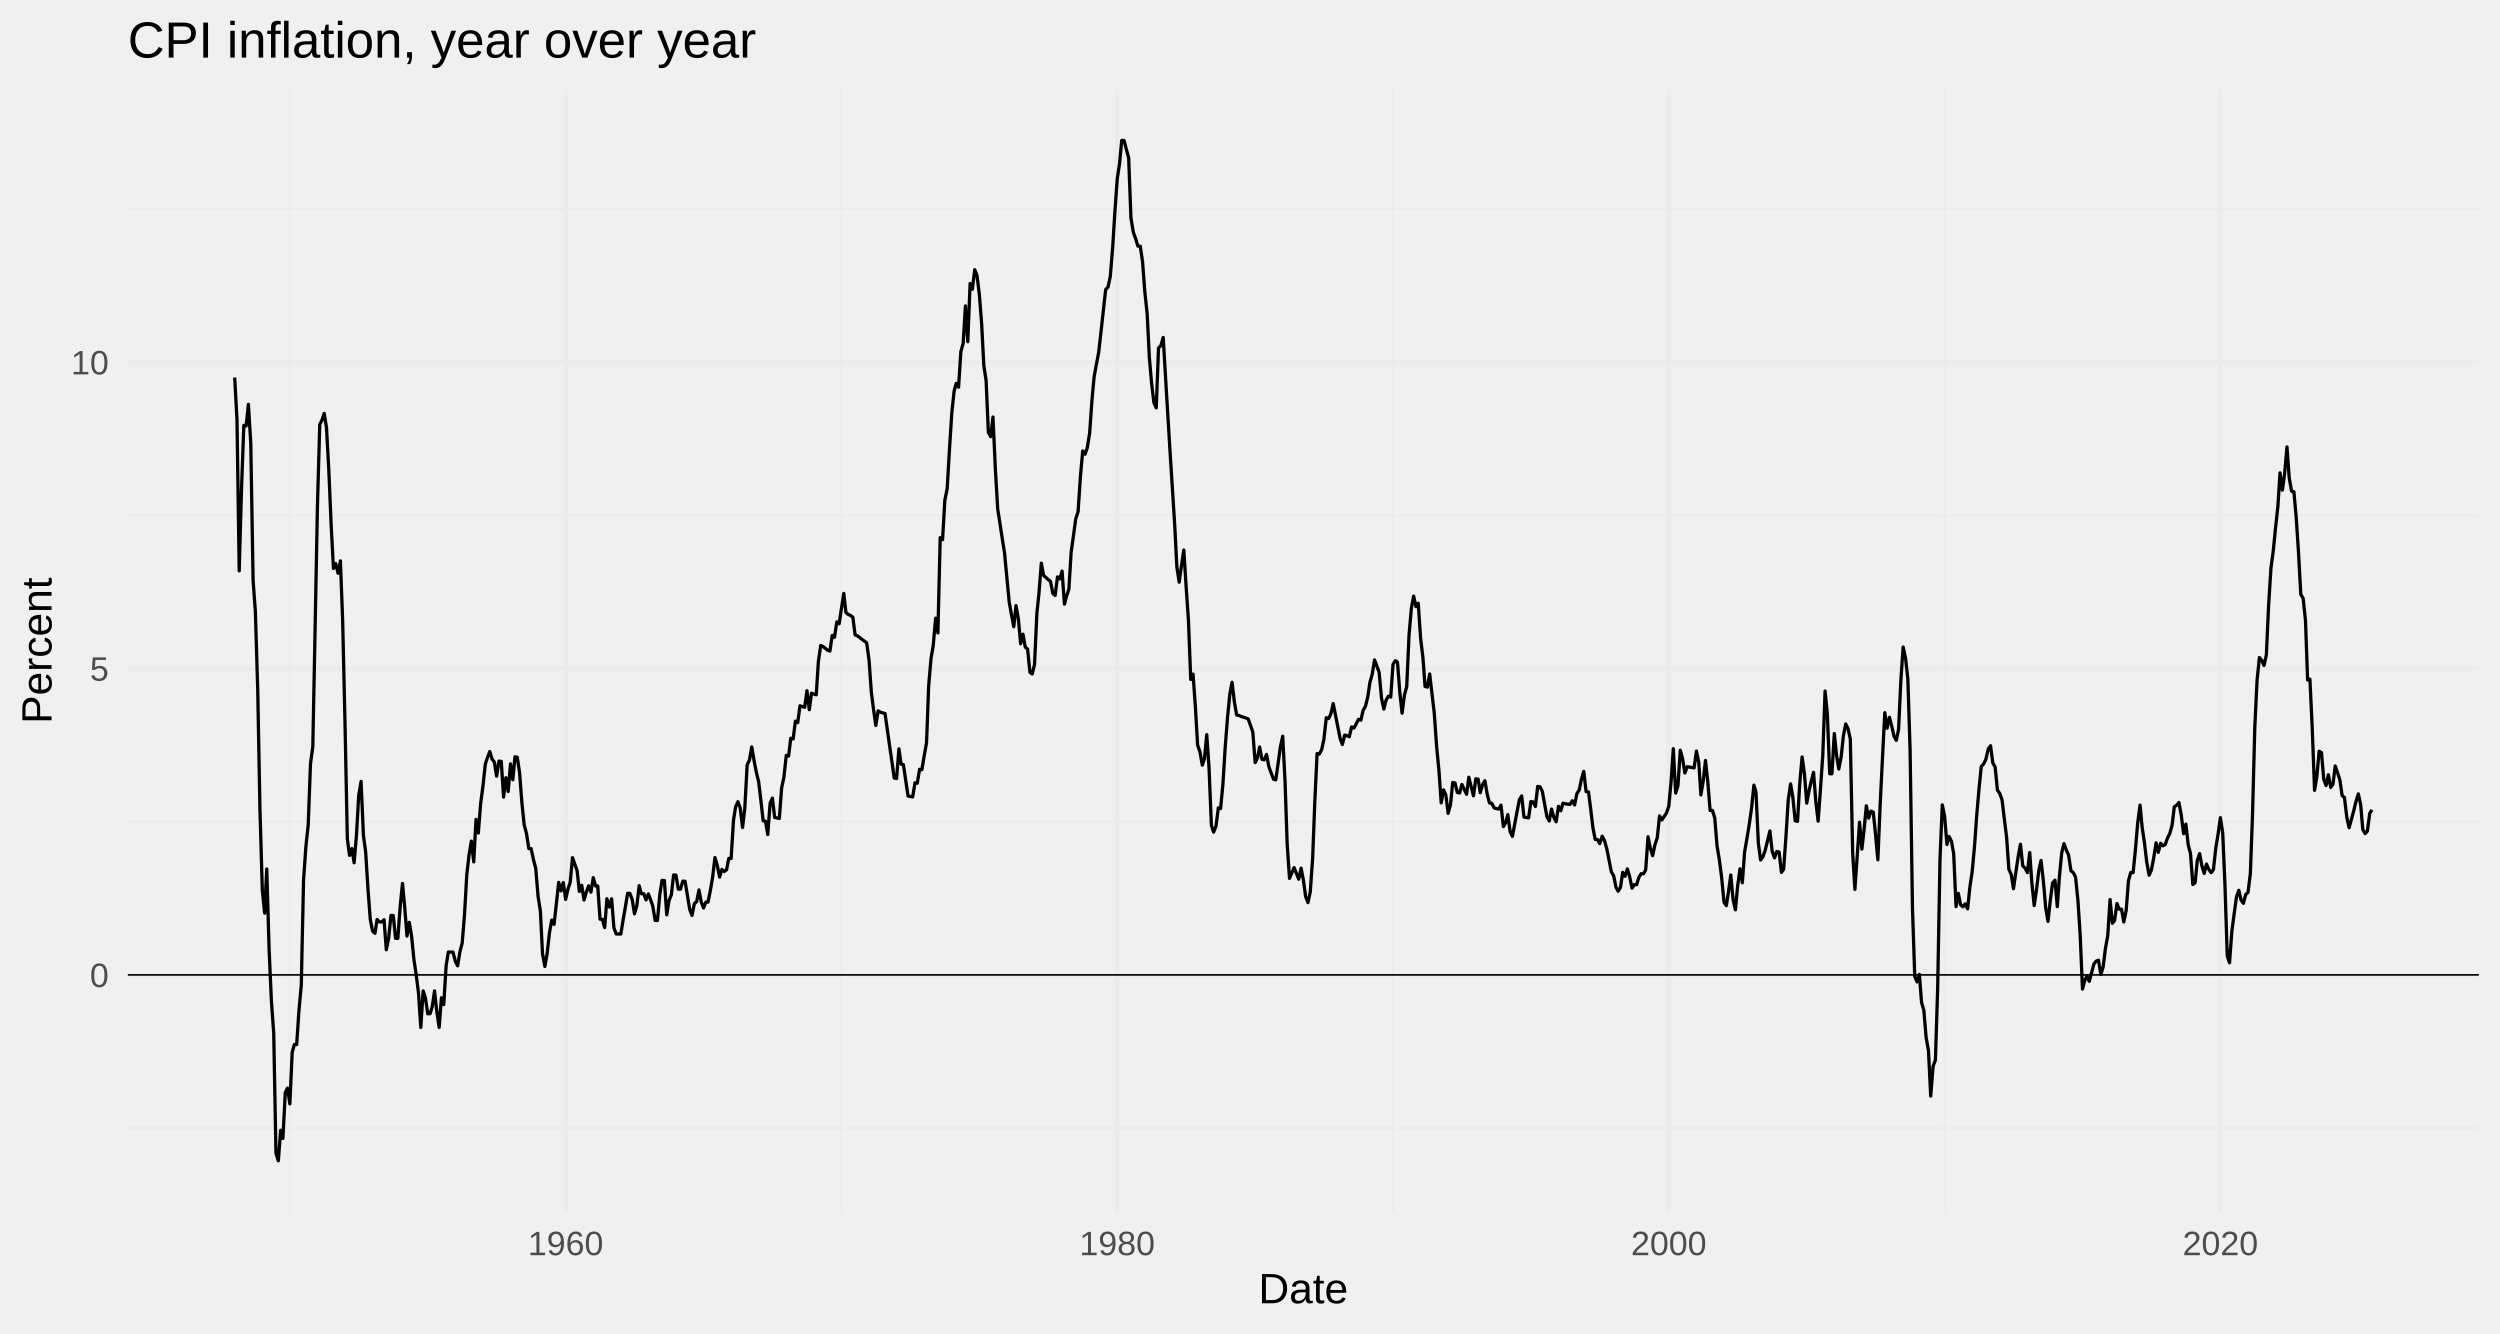
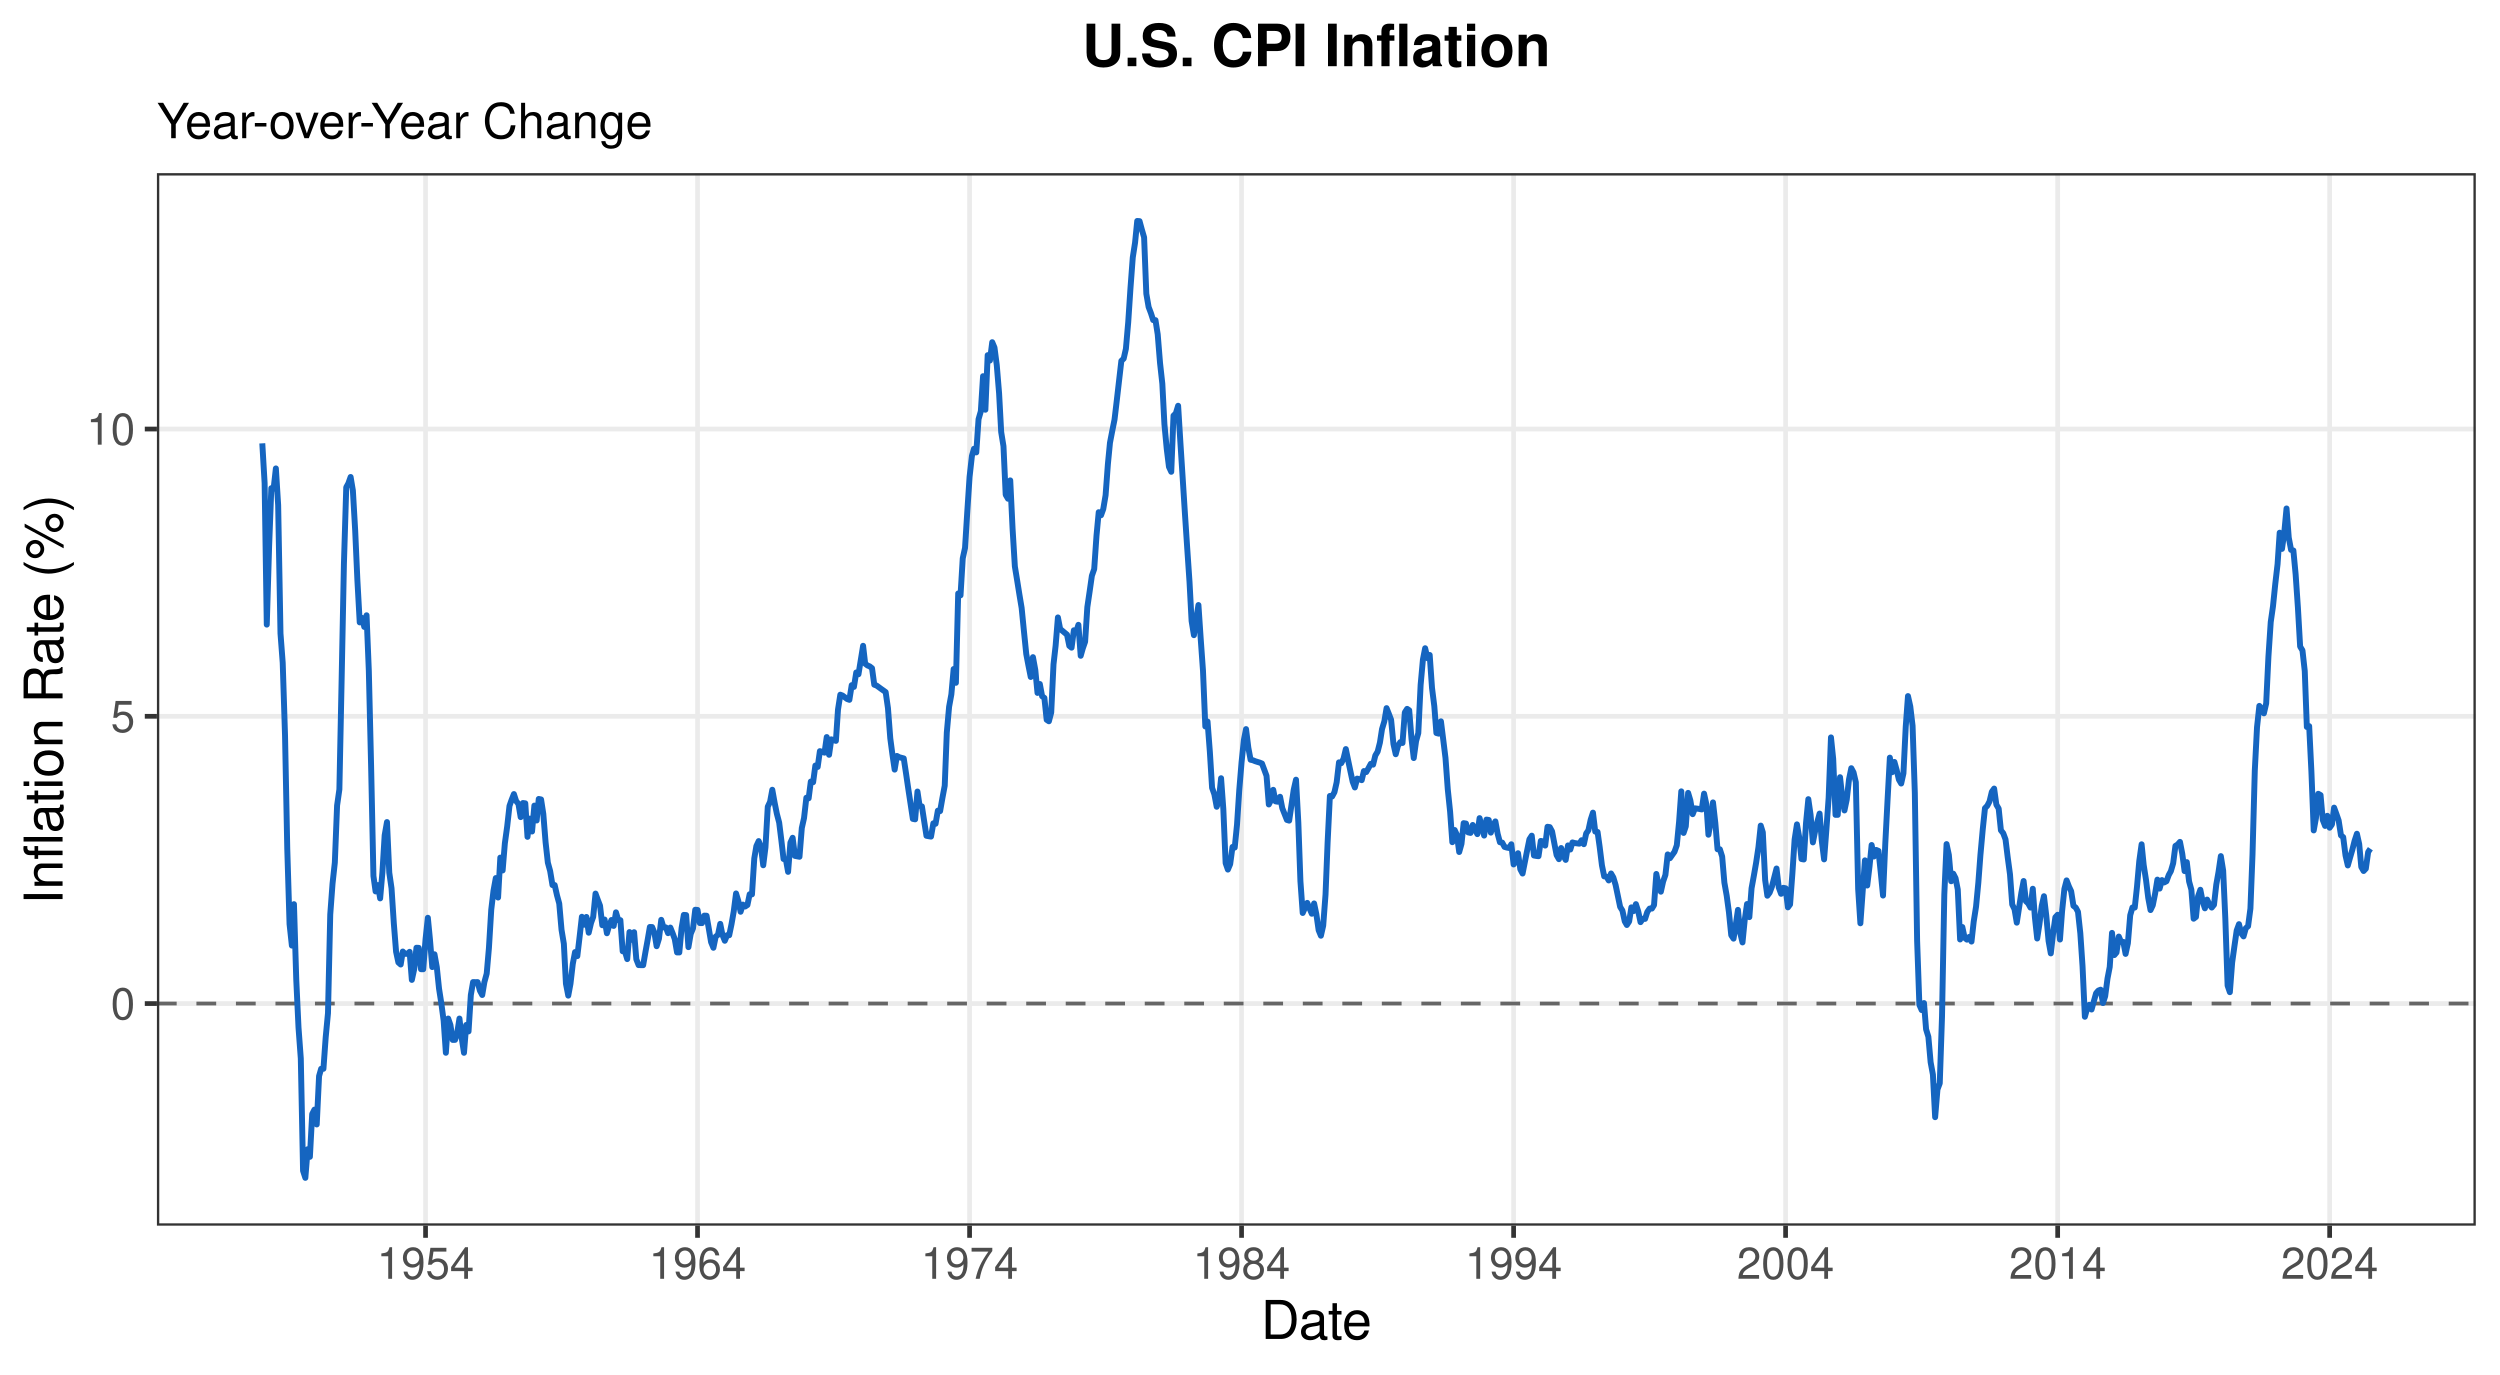
- <svg xmlns="http://www.w3.org/2000/svg" width="648.00pt" height="345.60pt" viewBox="0 0 648.00 345.60">
+ <svg xmlns="http://www.w3.org/2000/svg" width="720.00pt" height="396.00pt" viewBox="0 0 720.00 396.00">
  <g class="svglite">
    <defs>
      <style type="text/css">
    .svglite line, .svglite polyline, .svglite polygon, .svglite path, .svglite rect, .svglite circle {
      fill: none;
      stroke: #000000;
      stroke-linecap: round;
      stroke-linejoin: round;
      stroke-miterlimit: 10.00;
    }
    .svglite text {
      white-space: pre;
    }
    .svglite g.glyphgroup path {
      fill: inherit;
      stroke: none;
    }
  </style>
    </defs>
-     <rect width="100%" height="100%" style="stroke: none; fill: none;" />
+     <rect width="100%" height="100%" style="stroke: none; fill: #FFFFFF;" />
    <defs>
-       <clipPath id="cpMC4wMHw2NDguMDB8MC4wMHwzNDUuNjA=">
-         <rect x="0.00" y="0.00" width="648.00" height="345.60" />
+       <clipPath id="cpMC4wMHw3MjAuMDB8MC4wMHwzOTYuMDA=">
+         <rect x="0.00" y="0.00" width="720.00" height="396.00" />
      </clipPath>
    </defs>
-     <g clip-path="url(#cpMC4wMHw2NDguMDB8MC4wMHwzNDUuNjA=)">
- </g>
+     <g clip-path="url(#cpMC4wMHw3MjAuMDB8MC4wMHwzOTYuMDA=)">
+       <rect x="0.00" y="0" width="720.00" height="396.00" style="stroke-width: 1.36; stroke: #FFFFFF; fill: #FFFFFF;" />
+     </g>
    <defs>
-       <clipPath id="cpMzMuMTN8NjQyLjUyfDIzLjE4fDMxNC4xMA==">
-         <rect x="33.13" y="23.18" width="609.39" height="290.93" />
+       <clipPath id="cpNDUuMTl8NzEzLjAzfDQ5Ljg3fDM1My4wMA==">
+         <rect x="45.19" y="49.87" width="667.84" height="303.13" />
      </clipPath>
    </defs>
-     <g clip-path="url(#cpMzMuMTN8NjQyLjUyfDIzLjE4fDMxNC4xMA==)">
-       <polyline points="33.13,292.40 642.52,292.40 " style="stroke-width: 0.53; stroke: #EBEBEB; stroke-linecap: butt;" />
-       <polyline points="33.13,213.00 642.52,213.00 " style="stroke-width: 0.53; stroke: #EBEBEB; stroke-linecap: butt;" />
-       <polyline points="33.13,133.60 642.52,133.60 " style="stroke-width: 0.53; stroke: #EBEBEB; stroke-linecap: butt;" />
-       <polyline points="33.13,54.20 642.52,54.20 " style="stroke-width: 0.53; stroke: #EBEBEB; stroke-linecap: butt;" />
-       <polyline points="75.12,314.10 75.12,23.18 " style="stroke-width: 0.53; stroke: #EBEBEB; stroke-linecap: butt;" />
-       <polyline points="218.09,314.10 218.09,23.18 " style="stroke-width: 0.53; stroke: #EBEBEB; stroke-linecap: butt;" />
-       <polyline points="361.07,314.10 361.07,23.18 " style="stroke-width: 0.53; stroke: #EBEBEB; stroke-linecap: butt;" />
-       <polyline points="504.04,314.10 504.04,23.18 " style="stroke-width: 0.53; stroke: #EBEBEB; stroke-linecap: butt;" />
-       <polyline points="33.13,252.70 642.52,252.70 " style="stroke-width: 1.07; stroke: #EBEBEB; stroke-linecap: butt;" />
-       <polyline points="33.13,173.30 642.52,173.30 " style="stroke-width: 1.07; stroke: #EBEBEB; stroke-linecap: butt;" />
-       <polyline points="33.13,93.90 642.52,93.90 " style="stroke-width: 1.07; stroke: #EBEBEB; stroke-linecap: butt;" />
-       <polyline points="146.61,314.10 146.61,23.18 " style="stroke-width: 1.07; stroke: #EBEBEB; stroke-linecap: butt;" />
-       <polyline points="289.58,314.10 289.58,23.18 " style="stroke-width: 1.07; stroke: #EBEBEB; stroke-linecap: butt;" />
-       <polyline points="432.55,314.10 432.55,23.18 " style="stroke-width: 1.07; stroke: #EBEBEB; stroke-linecap: butt;" />
-       <polyline points="575.52,314.10 575.52,23.18 " style="stroke-width: 1.07; stroke: #EBEBEB; stroke-linecap: butt;" />
-       <line x1="33.13" y1="252.70" x2="642.52" y2="252.70" style="stroke-width: 0.43; stroke-linecap: butt;" />
-       <polyline points="60.83,97.86 61.43,108.85 62.00,147.96 62.61,126.48 63.20,110.25 63.80,110.40 64.39,104.80 65.00,114.94 65.60,150.39 66.19,158.51 66.80,178.71 67.38,209.87 67.99,230.73 68.60,236.68 69.14,225.24 69.75,246.05 70.34,259.33 70.95,267.90 71.53,298.93 72.14,300.88 72.75,292.98 73.33,295.07 73.94,283.23 74.53,282.03 75.13,286.12 75.74,272.76 76.29,270.74 76.90,270.73 77.48,262.03 78.09,255.36 78.68,228.10 79.28,219.55 79.89,213.74 80.48,197.97 81.08,193.52 81.67,163.13 82.28,131.17 82.88,110.00 83.43,108.94 84.04,107.16 84.63,110.91 85.23,121.92 85.82,135.73 86.43,147.35 87.03,146.10 87.62,148.60 88.23,145.38 88.81,160.70 89.42,187.13 90.03,217.44 90.60,221.72 91.20,219.96 91.79,223.64 92.40,216.38 92.98,206.20 93.59,202.54 94.20,216.52 94.78,220.85 95.39,230.54 95.98,238.37 96.58,241.34 97.19,241.92 97.74,238.33 98.35,238.96 98.93,238.97 99.54,238.40 100.13,246.17 100.73,243.21 101.34,237.28 101.93,237.31 102.53,243.21 103.12,243.22 103.73,234.92 104.33,228.99 104.88,234.91 105.49,242.62 106.08,239.08 106.68,242.65 107.27,248.56 107.88,252.70 108.48,257.44 109.07,266.32 109.68,256.85 110.26,258.63 110.87,262.76 111.48,262.74 112.03,260.98 112.63,256.85 113.22,262.17 113.83,266.32 114.41,258.63 115.02,260.41 115.63,250.34 116.21,246.77 116.82,246.79 117.41,246.78 118.02,249.15 118.62,250.34 119.19,246.79 119.80,244.43 120.38,237.36 120.99,226.76 121.58,221.56 122.18,218.02 122.79,223.40 123.38,212.37 123.98,215.92 124.57,208.41 125.18,203.75 125.79,198.08 126.33,196.43 126.94,194.80 127.53,196.72 128.13,197.52 128.72,201.18 129.33,197.28 129.93,197.36 130.52,206.62 131.13,201.58 131.72,205.15 132.32,197.99 132.93,202.11 133.48,196.15 134.08,196.29 134.67,200.27 135.28,208.14 135.86,213.75 136.47,216.07 137.08,219.96 137.66,219.96 138.27,222.80 138.86,225.06 139.47,232.32 140.07,236.19 140.62,247.21 141.23,250.51 141.81,247.23 142.42,241.76 143.01,238.48 143.61,239.59 144.22,234.14 144.81,228.72 145.42,230.91 146.00,228.77 146.61,233.12 147.22,230.41 147.78,228.77 148.39,222.31 148.98,223.98 149.58,225.66 150.17,231.06 150.78,229.47 151.38,233.28 151.97,231.21 152.58,229.61 153.17,231.25 153.77,227.49 154.38,229.65 154.93,229.65 155.53,238.26 156.12,238.27 156.73,240.42 157.31,232.94 157.92,235.10 158.53,232.98 159.12,240.47 159.72,242.08 160.31,242.09 160.92,242.10 161.52,238.40 162.07,235.24 162.68,231.54 163.26,231.56 163.87,233.14 164.46,236.86 165.07,234.77 165.67,229.57 166.26,231.66 166.87,231.66 167.45,233.25 168.06,231.70 168.67,233.31 169.21,234.91 169.82,238.57 170.41,238.59 171.02,231.82 171.60,228.20 172.21,228.25 172.82,237.12 173.40,233.48 174.01,231.93 174.60,226.78 175.20,226.83 175.81,230.46 176.38,230.48 176.98,228.40 177.57,228.43 178.18,232.09 178.77,235.72 179.37,237.29 179.98,234.20 180.57,233.71 181.17,230.67 181.76,233.79 182.37,235.35 182.97,233.81 183.52,233.83 184.13,230.79 184.72,227.28 185.32,222.27 185.91,224.29 186.52,227.34 187.12,225.35 187.71,225.89 188.32,225.46 188.90,222.50 189.51,222.53 190.12,212.60 190.66,209.18 191.27,207.80 191.86,209.41 192.47,214.49 193.05,209.55 193.66,198.28 194.27,196.94 194.85,193.61 195.46,197.17 196.05,200.23 196.65,202.69 197.26,207.80 197.81,212.75 198.42,212.87 199.00,216.31 199.61,208.21 200.20,206.88 200.80,211.89 201.41,212.01 202.00,212.14 202.60,204.19 203.19,201.44 203.80,195.81 204.40,195.98 204.97,191.35 205.58,191.53 206.17,186.92 206.77,187.31 207.36,182.94 207.97,183.15 208.57,183.35 209.16,179.04 209.77,183.95 210.35,179.68 210.96,179.89 211.57,180.10 212.12,171.48 212.72,167.33 213.31,167.57 213.92,168.05 214.50,168.52 215.11,168.76 215.72,164.70 216.30,165.19 216.91,161.19 217.50,161.69 218.10,157.74 218.71,153.82 219.26,158.76 219.87,159.27 220.45,159.51 221.06,160.01 221.65,164.58 222.25,164.81 222.86,165.27 223.45,165.73 224.05,166.18 224.64,166.62 225.25,171.04 225.85,179.40 226.40,183.74 227.01,188.04 227.60,184.26 228.20,184.61 228.79,184.78 229.40,184.95 230.00,189.18 230.59,193.37 231.20,197.53 231.78,201.66 232.39,201.79 233.00,194.10 233.57,198.07 234.17,198.21 234.76,202.29 235.37,206.34 235.95,206.45 236.56,206.56 237.17,202.90 237.75,203.02 238.36,199.39 238.95,199.51 239.55,195.92 240.16,192.49 240.71,177.78 241.32,170.68 241.90,167.25 242.51,160.24 243.10,164.05 243.70,139.36 244.31,139.88 244.90,129.65 245.50,126.75 246.09,116.71 246.70,107.11 247.31,101.35 247.85,99.36 248.46,100.36 249.05,91.19 249.65,88.99 250.24,79.29 250.85,88.57 251.45,73.49 252.04,74.98 252.65,69.90 253.24,71.39 253.84,76.26 254.45,84.05 255.00,94.72 255.60,98.65 256.19,112.08 256.80,113.18 257.38,108.10 257.99,121.44 258.60,131.89 259.19,135.69 259.79,139.65 260.38,143.35 260.99,149.84 261.59,156.08 262.16,159.27 262.77,162.44 263.35,156.96 263.96,160.45 264.55,166.85 265.15,164.38 265.76,167.76 266.35,168.22 266.96,174.27 267.54,174.68 268.15,172.25 268.76,158.94 269.30,153.77 269.91,145.98 270.50,149.16 271.10,149.69 271.69,150.22 272.30,150.74 272.90,153.84 273.49,154.34 274.10,149.53 274.69,150.05 275.29,148.02 275.90,156.59 276.45,154.55 277.05,152.70 277.64,143.14 278.25,138.77 278.84,134.46 279.44,132.61 280.05,123.41 280.64,116.89 281.24,117.73 281.83,116.02 282.44,112.21 283.04,103.64 283.59,97.71 284.20,94.36 284.78,91.31 285.39,85.88 285.98,80.55 286.59,75.06 287.19,74.44 287.78,71.72 288.39,64.36 288.97,55.05 289.58,46.46 290.19,42.38 290.75,36.40 291.36,36.44 291.95,38.71 292.55,40.93 293.14,56.51 293.75,60.17 294.36,61.87 294.94,63.79 295.55,63.81 296.14,67.73 296.74,75.65 297.35,81.38 297.90,92.54 298.50,99.39 299.09,104.36 299.70,105.73 300.29,90.20 300.89,89.60 301.50,87.47 302.09,97.44 302.69,107.43 303.28,117.14 303.89,126.72 304.49,136.18 305.04,146.97 305.65,150.89 306.24,146.57 306.84,142.56 307.43,151.84 308.04,160.69 308.64,176.12 309.23,174.74 309.84,183.15 310.42,193.09 311.03,194.89 311.64,198.31 312.19,196.69 312.79,190.42 313.38,198.98 313.99,213.89 314.57,215.68 315.18,214.17 315.79,209.41 316.37,209.59 316.98,203.25 317.57,193.68 318.17,186.00 318.78,179.86 319.35,176.84 319.95,181.97 320.54,185.32 321.15,185.45 321.74,185.72 322.34,185.91 322.95,186.11 323.54,186.37 324.14,188.07 324.73,189.76 325.34,197.68 325.94,196.45 326.49,193.63 327.10,196.82 327.69,196.93 328.29,195.55 328.88,198.72 329.49,200.34 330.09,201.96 330.68,202.15 331.29,197.86 331.87,193.61 332.48,190.83 333.09,202.71 333.64,218.87 334.24,227.67 334.83,226.26 335.44,224.88 336.02,226.38 336.63,227.88 337.24,225.04 337.82,228.02 338.43,232.44 339.02,233.96 339.62,231.18 340.23,222.59 340.78,208.21 341.39,195.32 341.97,195.47 342.58,194.28 343.17,191.54 343.77,186.03 344.38,186.26 344.97,185.00 345.57,182.36 346.16,185.36 346.77,188.45 347.37,191.41 347.94,192.98 348.55,190.53 349.14,190.69 349.74,190.96 350.33,188.44 350.94,188.71 351.54,187.60 352.13,186.44 352.74,186.67 353.32,184.15 353.93,183.07 354.54,180.57 355.09,176.85 355.69,174.71 356.28,171.05 356.89,172.66 357.47,174.27 358.08,180.95 358.69,183.79 359.27,181.48 359.88,180.45 360.47,180.69 361.07,172.23 361.68,171.25 362.23,171.64 362.84,179.59 363.42,184.85 364.03,180.17 364.62,177.96 365.22,164.63 365.83,157.63 366.42,154.50 367.02,157.25 367.61,156.36 368.22,165.47 368.83,170.51 369.37,177.93 369.98,178.10 370.57,174.70 371.17,179.83 371.76,184.82 372.37,193.49 372.97,199.67 373.56,208.10 374.17,204.74 374.76,206.06 375.36,210.82 375.97,208.56 376.54,202.84 377.14,202.95 377.73,205.40 378.34,205.54 378.92,203.34 379.53,204.61 380.14,205.88 380.72,201.46 381.33,203.91 381.92,206.28 382.53,201.86 383.13,201.97 383.68,205.47 384.29,203.36 384.87,202.36 385.48,205.80 386.07,208.13 386.67,208.22 387.28,209.41 387.87,209.59 388.48,209.71 389.06,208.68 389.67,214.25 390.28,213.25 390.82,211.14 391.43,215.59 392.02,216.77 392.62,213.57 393.21,210.41 393.82,207.30 394.42,206.30 395.01,211.79 395.62,211.90 396.21,211.98 396.81,207.76 397.42,207.88 397.97,209.05 398.57,203.84 399.16,203.94 399.77,205.11 400.36,208.39 400.96,211.67 401.57,212.79 402.16,209.71 402.76,211.89 403.35,213.00 403.96,209.00 404.56,210.13 405.13,208.17 405.74,208.35 406.32,208.43 406.93,208.52 407.52,207.56 408.13,208.66 408.73,205.69 409.32,204.81 409.93,201.87 410.51,199.94 411.12,205.18 411.73,205.27 412.27,209.39 412.88,214.51 413.47,217.56 414.07,217.63 414.66,218.68 415.27,216.75 415.88,217.85 416.46,219.92 417.07,222.97 417.66,225.98 418.26,227.01 418.87,230.00 419.42,230.99 420.02,230.03 420.61,226.11 421.22,227.14 421.81,225.22 422.41,227.23 423.02,230.21 423.61,229.28 424.21,229.31 424.80,227.39 425.41,226.46 426.01,226.46 426.56,225.49 427.17,216.89 427.76,219.84 428.36,221.79 428.95,219.01 429.56,217.15 430.16,211.48 430.75,212.52 431.36,211.63 431.94,210.76 432.55,208.96 433.16,202.41 433.72,194.06 434.33,205.55 434.92,203.72 435.53,194.47 436.11,196.55 436.72,200.36 437.33,198.74 437.91,198.84 438.52,198.93 439.11,199.06 439.71,194.68 440.32,197.62 440.87,206.04 441.48,202.40 442.06,197.11 442.67,202.78 443.26,210.06 443.86,210.06 444.47,212.07 445.06,219.27 445.66,222.90 446.25,227.44 446.86,233.83 447.46,234.76 448.01,231.21 448.62,226.81 449.21,233.12 449.81,235.82 450.40,229.60 451.01,225.19 451.61,228.81 452.20,220.84 452.81,217.32 453.39,213.80 454.00,209.51 454.61,203.51 455.16,205.38 455.76,218.53 456.35,222.91 456.96,222.06 457.54,220.39 458.15,217.90 458.76,215.38 459.34,220.60 459.95,222.37 460.54,220.71 461.14,220.85 461.75,226.12 462.32,225.31 462.93,216.71 463.51,207.34 464.12,203.18 464.71,206.70 465.31,212.76 465.92,212.89 466.51,202.82 467.11,196.21 467.70,200.50 468.31,208.16 468.91,204.95 469.46,202.58 470.07,200.20 470.66,207.78 471.26,212.86 471.85,204.73 472.46,195.82 473.06,179.13 473.65,185.08 474.26,200.55 474.84,200.55 475.45,190.13 476.06,195.95 476.61,199.33 477.21,196.33 477.80,190.77 478.41,187.65 478.99,188.82 479.60,191.54 480.21,221.07 480.79,230.53 481.40,221.75 481.99,213.12 482.60,220.08 483.20,214.73 483.75,208.88 484.36,212.05 484.94,210.24 485.55,210.51 486.14,216.32 486.74,222.86 487.35,208.33 487.94,196.38 488.54,184.73 489.13,188.76 489.74,185.93 490.35,188.24 490.91,190.80 491.52,191.89 492.11,189.07 492.71,176.19 493.30,167.72 493.91,170.57 494.51,175.93 495.10,194.53 495.71,235.33 496.30,253.06 496.90,254.51 497.51,252.57 498.06,259.81 498.66,261.88 499.25,268.92 499.86,272.34 500.44,284.12 501.05,276.44 501.66,274.74 502.24,256.27 502.85,222.59 503.44,208.63 504.05,211.62 504.65,218.90 505.20,216.81 505.81,218.04 506.39,221.20 507.00,234.99 507.59,231.55 508.19,234.54 508.80,235.04 509.39,234.28 510.00,235.57 510.58,230.03 511.19,225.92 511.80,219.31 512.34,211.65 512.95,204.57 513.54,198.70 514.14,198.04 514.73,196.85 515.34,194.17 515.95,193.29 516.53,197.73 517.14,198.82 517.73,204.81 518.33,205.63 518.94,207.34 519.51,212.21 520.11,217.01 520.70,225.34 521.31,226.66 521.89,230.35 522.50,226.15 523.11,222.04 523.70,218.84 524.30,224.44 524.89,225.01 525.50,226.18 526.10,220.98 526.65,228.77 527.26,234.72 527.84,230.78 528.45,225.69 529.04,223.04 529.65,228.45 530.25,235.41 530.84,238.84 531.45,233.25 532.03,228.86 532.64,228.16 533.25,235.01 533.79,227.30 534.40,221.02 534.99,218.66 535.59,220.34 536.18,221.66 536.79,225.70 537.40,226.18 537.98,227.35 538.59,233.27 539.18,242.37 539.78,256.36 540.39,254.09 540.94,253.05 541.54,254.36 542.13,252.15 542.74,249.86 543.33,249.12 543.93,248.88 544.54,252.56 545.13,250.68 545.73,245.79 546.32,242.59 546.93,233.17 547.53,239.31 548.10,238.61 548.71,234.19 549.30,235.67 549.90,235.66 550.49,238.97 551.10,236.03 551.70,228.30 552.29,226.16 552.90,226.18 553.48,220.47 554.09,213.33 554.70,208.69 555.24,214.40 555.85,218.52 556.44,223.50 557.05,226.86 557.63,225.54 558.24,222.38 558.85,218.45 559.43,220.93 560.04,218.57 560.63,219.24 561.23,218.90 561.84,217.16 562.39,216.11 563.00,213.94 563.58,209.13 564.19,208.73 564.78,208.02 565.38,211.28 565.99,216.10 566.58,213.62 567.18,218.97 567.77,221.22 568.38,229.26 568.98,228.77 569.53,223.08 570.14,221.25 570.73,224.44 571.33,226.39 571.92,223.96 572.53,225.35 573.13,226.18 573.72,225.40 574.33,219.82 574.91,216.29 575.52,211.95 576.13,215.95 576.70,229.15 577.30,247.74 577.89,249.56 578.50,241.36 579.08,236.95 579.69,232.49 580.30,230.77 580.88,233.29 581.49,234.14 582.08,231.87 582.68,231.33 583.29,226.44 583.84,211.58 584.45,188.33 585.03,176.34 585.64,170.43 586.23,171.16 586.83,172.49 587.44,169.74 588.03,156.78 588.63,147.26 589.22,142.90 589.83,136.71 590.43,131.24 590.98,122.56 591.59,127.04 592.18,122.71 592.78,115.86 593.37,123.92 593.98,127.31 594.58,127.47 595.17,134.06 595.78,143.31 596.36,154.03 596.97,155.08 597.58,160.81 598.13,176.26 598.73,176.03 599.32,188.51 599.93,204.85 600.51,201.45 601.12,194.72 601.73,195.08 602.31,201.97 602.92,203.61 603.51,200.81 604.12,204.10 604.72,203.20 605.29,198.55 605.90,200.32 606.48,202.09 607.09,206.23 607.68,206.71 608.28,211.77 608.89,214.54 609.48,212.39 610.08,210.18 610.67,207.73 611.28,205.77 611.89,208.63 612.43,214.96 613.04,216.07 613.63,215.42 614.23,210.82 614.82,209.91 " style="stroke-width: 0.85; stroke-linecap: butt;" />
+     <g clip-path="url(#cpNDUuMTl8NzEzLjAzfDQ5Ljg3fDM1My4wMA==)">
+       <rect x="45.19" y="49.87" width="667.84" height="303.13" style="stroke-width: 1.36; stroke: none; fill: #FFFFFF;" />
+       <polyline points="45.19,289.02 713.03,289.02 " style="stroke-width: 1.36; stroke: #EBEBEB; stroke-linecap: butt;" />
+       <polyline points="45.19,206.29 713.03,206.29 " style="stroke-width: 1.36; stroke: #EBEBEB; stroke-linecap: butt;" />
+       <polyline points="45.19,123.56 713.03,123.56 " style="stroke-width: 1.36; stroke: #EBEBEB; stroke-linecap: butt;" />
+       <polyline points="122.56,353.00 122.56,49.87 " style="stroke-width: 1.36; stroke: #EBEBEB; stroke-linecap: butt;" />
+       <polyline points="200.89,353.00 200.89,49.87 " style="stroke-width: 1.36; stroke: #EBEBEB; stroke-linecap: butt;" />
+       <polyline points="279.24,353.00 279.24,49.87 " style="stroke-width: 1.36; stroke: #EBEBEB; stroke-linecap: butt;" />
+       <polyline points="357.57,353.00 357.57,49.87 " style="stroke-width: 1.36; stroke: #EBEBEB; stroke-linecap: butt;" />
+       <polyline points="435.92,353.00 435.92,49.87 " style="stroke-width: 1.36; stroke: #EBEBEB; stroke-linecap: butt;" />
+       <polyline points="514.25,353.00 514.25,49.87 " style="stroke-width: 1.36; stroke: #EBEBEB; stroke-linecap: butt;" />
+       <polyline points="592.61,353.00 592.61,49.87 " style="stroke-width: 1.36; stroke: #EBEBEB; stroke-linecap: butt;" />
+       <polyline points="670.94,353.00 670.94,49.87 " style="stroke-width: 1.36; stroke: #EBEBEB; stroke-linecap: butt;" />
+       <line x1="45.19" y1="289.02" x2="713.03" y2="289.02" style="stroke-width: 1.07; stroke: #666666; stroke-dasharray: 5.69,5.69; stroke-linecap: butt;" />
+       <polyline points="75.54,127.68 76.21,139.13 76.83,179.89 77.50,157.51 78.14,140.60 78.80,140.75 79.45,134.91 80.11,145.48 80.78,182.42 81.42,190.88 82.09,211.92 82.73,244.39 83.39,266.12 84.06,272.33 84.66,260.40 85.32,282.09 85.97,295.93 86.63,304.86 87.28,337.19 87.94,339.22 88.61,330.98 89.25,333.17 89.91,320.83 90.56,319.57 91.22,323.84 91.89,309.91 92.49,307.81 93.15,307.81 93.80,298.74 94.46,291.79 95.11,263.39 95.77,254.48 96.43,248.42 97.08,232.00 97.74,227.35 98.39,195.69 99.05,162.38 99.72,140.33 100.32,139.23 100.98,137.37 101.63,141.28 102.29,152.75 102.93,167.14 103.60,179.25 104.26,177.95 104.91,180.55 105.57,177.20 106.22,193.16 106.88,220.69 107.55,252.28 108.17,256.73 108.83,254.90 109.48,258.74 110.14,251.17 110.78,240.57 111.45,236.75 112.11,251.32 112.76,255.83 113.42,265.92 114.07,274.09 114.73,277.18 115.40,277.78 116.00,274.04 116.66,274.70 117.30,274.71 117.97,274.12 118.61,282.21 119.28,279.13 119.94,272.95 120.59,272.98 121.25,279.13 121.89,279.14 122.56,270.49 123.22,264.32 123.82,270.49 124.49,278.52 125.13,274.83 125.80,278.55 126.44,284.70 127.11,289.02 127.77,293.95 128.41,303.20 129.08,293.34 129.72,295.19 130.39,299.50 131.05,299.48 131.65,297.65 132.32,293.34 132.96,298.88 133.63,303.21 134.27,295.19 134.94,297.05 135.60,286.56 136.24,282.84 136.91,282.86 137.55,282.85 138.22,285.32 138.88,286.56 139.50,282.86 140.17,280.40 140.81,273.03 141.48,261.99 142.12,256.57 142.79,252.88 143.45,258.49 144.09,246.99 144.76,250.69 145.40,242.87 146.07,238.01 146.73,232.11 147.33,230.39 148.00,228.69 148.64,230.68 149.31,231.53 149.95,235.33 150.61,231.27 151.28,231.36 151.92,241.01 152.59,235.76 153.23,239.47 153.90,232.01 154.56,236.30 155.16,230.10 155.83,230.24 156.47,234.39 157.13,242.59 157.78,248.44 158.44,250.85 159.11,254.90 159.75,254.90 160.42,257.87 161.06,260.22 161.72,267.78 162.39,271.82 162.99,283.30 163.66,286.74 164.30,283.31 164.96,277.61 165.61,274.20 166.27,275.36 166.94,269.68 167.58,264.03 168.25,266.32 168.89,264.08 169.55,268.62 170.22,265.79 170.84,264.08 171.51,257.35 172.15,259.10 172.81,260.84 173.46,266.47 174.12,264.82 174.79,268.78 175.43,266.62 176.10,264.96 176.74,266.67 177.40,262.75 178.07,265.01 178.67,265.01 179.33,273.97 179.98,273.98 180.64,276.22 181.29,268.43 181.95,270.68 182.62,268.47 183.26,276.28 183.92,277.95 184.57,277.96 185.23,277.97 185.90,274.12 186.50,270.82 187.16,266.97 187.81,266.99 188.47,268.63 189.11,272.51 189.78,270.34 190.44,264.91 191.09,267.09 191.75,267.09 192.40,268.75 193.06,267.14 193.73,268.81 194.33,270.48 194.99,274.30 195.64,274.31 196.30,267.26 196.94,263.49 197.61,263.54 198.27,272.78 198.92,268.99 199.58,267.38 200.23,262.01 200.89,262.06 201.55,265.84 202.18,265.86 202.84,263.70 203.49,263.73 204.15,267.54 204.79,271.33 205.46,272.96 206.12,269.74 206.77,269.23 207.43,266.07 208.08,269.31 208.74,270.94 209.41,269.33 210.01,269.35 210.67,266.19 211.31,262.53 211.98,257.31 212.62,259.42 213.29,262.59 213.95,260.52 214.60,261.08 215.26,260.64 215.90,257.55 216.57,257.58 217.23,247.24 217.83,243.67 218.50,242.23 219.14,243.91 219.81,249.20 220.45,244.06 221.12,232.32 221.78,230.92 222.42,227.45 223.09,231.16 223.73,234.35 224.40,236.91 225.06,242.24 225.66,247.39 226.33,247.51 226.97,251.10 227.64,242.67 228.28,241.28 228.94,246.50 229.61,246.63 230.25,246.75 230.92,238.47 231.56,235.61 232.23,229.75 232.89,229.92 233.51,225.09 234.18,225.28 234.82,220.48 235.49,220.88 236.13,216.33 236.79,216.54 237.46,216.76 238.10,212.27 238.77,217.38 239.41,212.93 240.08,213.15 240.74,213.37 241.34,204.39 242.01,200.07 242.65,200.32 243.32,200.82 243.96,201.31 244.62,201.55 245.29,197.33 245.93,197.83 246.60,193.67 247.24,194.19 247.91,190.07 248.57,185.99 249.17,191.14 249.84,191.66 250.48,191.92 251.14,192.44 251.79,197.20 252.45,197.44 253.12,197.92 253.76,198.39 254.43,198.86 255.07,199.33 255.73,203.93 256.40,212.64 257.00,217.16 257.66,221.65 258.31,217.71 258.97,218.07 259.62,218.25 260.28,218.42 260.95,222.83 261.59,227.20 262.25,231.54 262.90,235.84 263.56,235.97 264.23,227.96 264.85,232.10 265.51,232.24 266.16,236.49 266.82,240.71 267.47,240.83 268.13,240.94 268.80,237.12 269.44,237.25 270.10,233.47 270.75,233.60 271.41,229.85 272.08,226.28 272.68,210.96 273.34,203.55 273.99,199.98 274.65,192.68 275.30,196.65 275.96,170.92 276.63,171.46 277.27,160.81 277.93,157.78 278.58,147.32 279.24,137.32 279.91,131.32 280.51,129.24 281.17,130.29 281.82,120.73 282.48,118.44 283.12,108.34 283.79,118.00 284.45,102.29 285.10,103.84 285.76,98.55 286.41,100.10 287.07,105.17 287.74,113.29 288.34,124.41 289.00,128.51 289.64,142.50 290.31,143.64 290.95,138.35 291.62,152.25 292.28,163.13 292.93,167.10 293.59,171.23 294.23,175.08 294.90,181.84 295.56,188.34 296.19,191.66 296.85,194.97 297.49,189.26 298.16,192.90 298.80,199.56 299.47,196.99 300.13,200.52 300.78,200.99 301.44,207.30 302.08,207.73 302.75,205.19 303.41,191.32 304.02,185.93 304.68,177.82 305.32,181.13 305.99,181.69 306.63,182.23 307.30,182.78 307.96,186.01 308.61,186.53 309.27,181.52 309.91,182.06 310.58,179.95 311.24,188.87 311.84,186.75 312.51,184.82 313.15,174.86 313.82,170.31 314.46,165.82 315.13,163.89 315.79,154.30 316.43,147.51 317.10,148.39 317.74,146.60 318.41,142.63 319.07,133.71 319.67,127.53 320.34,124.04 320.98,120.86 321.65,115.20 322.29,109.64 322.95,103.93 323.62,103.28 324.26,100.45 324.93,92.77 325.57,83.07 326.24,74.13 326.90,69.87 327.52,63.64 328.19,63.69 328.83,66.05 329.50,68.36 330.14,84.59 330.80,88.41 331.47,90.19 332.11,92.18 332.78,92.20 333.42,96.29 334.09,104.54 334.75,110.51 335.35,122.14 336.02,129.27 336.66,134.45 337.32,135.88 337.97,119.70 338.63,119.07 339.30,116.86 339.94,127.24 340.61,137.66 341.25,147.77 341.91,157.75 342.58,167.61 343.18,178.85 343.85,182.93 344.49,178.43 345.15,174.25 345.80,183.93 346.46,193.15 347.13,209.22 347.77,207.79 348.44,216.54 349.08,226.90 349.74,228.78 350.41,232.35 351.01,230.66 351.67,224.13 352.32,233.04 352.98,248.58 353.63,250.44 354.29,248.87 354.96,243.92 355.60,244.10 356.26,237.49 356.91,227.52 357.57,219.52 358.24,213.12 358.86,209.98 359.52,215.33 360.17,218.81 360.83,218.95 361.48,219.22 362.14,219.43 362.81,219.63 363.45,219.90 364.11,221.67 364.76,223.44 365.42,231.69 366.09,230.40 366.69,227.47 367.35,230.79 368.00,230.90 368.66,229.47 369.30,232.77 369.97,234.46 370.63,236.14 371.28,236.34 371.94,231.88 372.59,227.45 373.25,224.55 373.92,236.93 374.52,253.77 375.18,262.94 375.83,261.47 376.49,260.03 377.13,261.60 377.80,263.16 378.46,260.19 379.11,263.30 379.77,267.91 380.42,269.49 381.08,266.59 381.75,257.65 382.35,242.66 383.01,229.23 383.65,229.39 384.32,228.14 384.96,225.29 385.63,219.55 386.29,219.79 386.94,218.48 387.60,215.73 388.24,218.85 388.91,222.07 389.57,225.15 390.20,226.79 390.86,224.24 391.50,224.41 392.17,224.69 392.81,222.06 393.48,222.35 394.14,221.19 394.79,219.98 395.45,220.22 396.09,217.59 396.76,216.46 397.42,213.86 398.02,209.98 398.69,207.75 399.33,203.94 400.00,205.62 400.64,207.30 401.31,214.26 401.97,217.22 402.61,214.81 403.28,213.74 403.92,213.98 404.59,205.17 405.25,204.15 405.85,204.56 406.52,212.84 407.16,218.32 407.83,213.44 408.47,211.14 409.14,197.25 409.80,189.96 410.44,186.69 411.11,189.56 411.75,188.63 412.42,198.13 413.08,203.38 413.68,211.11 414.35,211.29 414.99,207.74 415.66,213.09 416.30,218.28 416.96,227.32 417.63,233.76 418.27,242.55 418.94,239.04 419.58,240.42 420.25,245.38 420.91,243.02 421.53,237.07 422.20,237.18 422.84,239.73 423.51,239.88 424.15,237.59 424.81,238.91 425.48,240.23 426.12,235.62 426.79,238.18 427.43,240.65 428.10,236.04 428.76,236.15 429.36,239.80 430.03,237.60 430.67,236.56 431.33,240.15 431.98,242.57 432.64,242.67 433.31,243.91 433.95,244.10 434.62,244.22 435.26,243.15 435.92,248.96 436.59,247.91 437.19,245.72 437.85,250.36 438.50,251.58 439.16,248.25 439.81,244.96 440.47,241.71 441.14,240.67 441.78,246.39 442.44,246.51 443.09,246.59 443.75,242.19 444.42,242.32 445.02,243.53 445.68,238.11 446.33,238.21 446.99,239.43 447.64,242.84 448.30,246.27 448.97,247.44 449.61,244.23 450.27,246.50 450.92,247.65 451.58,243.48 452.25,244.67 452.87,242.62 453.53,242.80 454.18,242.89 454.84,242.98 455.49,241.99 456.15,243.13 456.82,240.04 457.46,239.12 458.12,236.05 458.77,234.04 459.43,239.50 460.10,239.60 460.70,243.89 461.36,249.23 462.01,252.40 462.67,252.47 463.31,253.57 463.98,251.56 464.64,252.70 465.29,254.86 465.95,258.04 466.60,261.18 467.26,262.25 467.93,265.36 468.53,266.40 469.19,265.39 469.83,261.32 470.50,262.38 471.14,260.39 471.81,262.48 472.47,265.58 473.12,264.61 473.78,264.64 474.42,262.64 475.09,261.67 475.75,261.67 476.36,260.67 477.02,251.70 477.66,254.78 478.33,256.81 478.97,253.91 479.64,251.97 480.30,246.07 480.95,247.16 481.61,246.22 482.25,245.32 482.92,243.44 483.58,236.62 484.21,227.91 484.87,239.89 485.51,237.99 486.18,228.35 486.82,230.51 487.49,234.48 488.15,232.80 488.80,232.89 489.46,232.99 490.10,233.12 490.77,228.57 491.43,231.63 492.03,240.40 492.70,236.61 493.34,231.09 494.01,237.00 494.65,244.59 495.32,244.59 495.98,246.68 496.62,254.19 497.29,257.97 497.93,262.70 498.60,269.35 499.26,270.33 499.86,266.62 500.53,262.04 501.17,268.62 501.84,271.42 502.48,264.95 503.14,260.36 503.81,264.13 504.45,255.82 505.12,252.15 505.76,248.48 506.43,244.01 507.09,237.77 507.69,239.71 508.36,253.42 509.00,257.97 509.66,257.09 510.31,255.36 510.97,252.75 511.64,250.13 512.28,255.58 512.95,257.42 513.59,255.69 514.25,255.83 514.92,261.32 515.54,260.48 516.21,251.52 516.85,241.76 517.52,237.42 518.16,241.08 518.82,247.40 519.49,247.53 520.13,237.05 520.80,230.16 521.44,234.62 522.11,242.61 522.77,239.26 523.37,236.79 524.04,234.31 524.68,242.21 525.34,247.50 525.99,239.03 526.65,229.75 527.32,212.37 527.96,218.57 528.63,234.68 529.27,234.68 529.93,223.83 530.60,229.89 531.20,233.41 531.86,230.28 532.51,224.49 533.17,221.24 533.82,222.46 534.48,225.29 535.15,256.06 535.79,265.91 536.45,256.76 537.10,247.78 537.76,255.03 538.43,249.45 539.03,243.36 539.69,246.67 540.34,244.78 541.00,245.06 541.64,251.11 542.31,257.92 542.97,242.78 543.62,230.33 544.28,218.20 544.93,222.40 545.59,219.44 546.26,221.85 546.88,224.53 547.54,225.66 548.19,222.72 548.85,209.30 549.50,200.47 550.16,203.45 550.82,209.03 551.47,228.41 552.13,270.92 552.78,289.39 553.44,290.90 554.11,288.88 554.71,296.43 555.37,298.59 556.02,305.92 556.68,309.49 557.32,321.75 557.99,313.76 558.65,311.98 559.30,292.73 559.96,257.64 560.61,243.10 561.27,246.21 561.94,253.80 562.54,251.62 563.20,252.91 563.84,256.20 564.51,270.57 565.15,266.98 565.82,270.10 566.48,270.62 567.13,269.83 567.79,271.17 568.43,265.40 569.10,261.12 569.76,254.23 570.36,246.24 571.03,238.87 571.67,232.76 572.34,232.06 572.98,230.82 573.65,228.03 574.31,227.11 574.95,231.74 575.62,232.88 576.26,239.12 576.93,239.97 577.59,241.75 578.21,246.83 578.88,251.83 579.52,260.51 580.19,261.88 580.83,265.73 581.50,261.36 582.16,257.07 582.80,253.73 583.47,259.57 584.11,260.16 584.78,261.39 585.44,255.96 586.04,264.08 586.71,270.29 587.35,266.17 588.02,260.87 588.66,258.11 589.33,263.75 589.99,271.01 590.63,274.58 591.30,268.75 591.94,264.18 592.61,263.45 593.27,270.59 593.87,262.55 594.54,256.01 595.18,253.55 595.85,255.30 596.49,256.67 597.15,260.88 597.82,261.39 598.46,262.60 599.13,268.77 599.77,278.25 600.44,292.83 601.10,290.46 601.70,289.39 602.37,290.74 603.01,288.44 603.67,286.05 604.32,285.29 604.98,285.03 605.65,288.88 606.29,286.91 606.96,281.82 607.60,278.49 608.26,268.67 608.93,275.06 609.55,274.33 610.22,269.73 610.86,271.27 611.52,271.26 612.17,274.72 612.83,271.65 613.50,263.59 614.14,261.36 614.81,261.38 615.45,255.43 616.11,248.00 616.78,243.16 617.38,249.11 618.05,253.40 618.69,258.59 619.35,262.10 620.00,260.72 620.66,257.42 621.33,253.33 621.97,255.92 622.64,253.46 623.28,254.15 623.94,253.80 624.61,251.99 625.21,250.90 625.87,248.63 626.52,243.62 627.18,243.21 627.83,242.46 628.49,245.86 629.16,250.88 629.80,248.29 630.46,253.87 631.11,256.22 631.77,264.59 632.44,264.08 633.04,258.15 633.70,256.25 634.35,259.57 635.01,261.60 635.65,259.08 636.32,260.52 636.98,261.38 637.63,260.58 638.29,254.76 638.94,251.08 639.60,246.56 640.27,250.73 640.89,264.48 641.55,283.85 642.20,285.75 642.86,277.21 643.50,272.61 644.17,267.96 644.83,266.16 645.48,268.79 646.14,269.68 646.79,267.32 647.45,266.75 648.12,261.66 648.72,246.17 649.38,221.94 650.02,209.45 650.69,203.30 651.33,204.06 652.00,205.44 652.66,202.57 653.31,189.08 653.97,179.15 654.62,174.61 655.28,168.16 655.94,162.46 656.55,153.42 657.21,158.08 657.85,153.58 658.52,146.44 659.16,154.83 659.83,158.37 660.49,158.53 661.14,165.40 661.80,175.04 662.44,186.21 663.11,187.31 663.77,193.27 664.37,209.37 665.04,209.13 665.68,222.13 666.35,239.16 666.99,235.62 667.66,228.61 668.32,228.98 668.96,236.16 669.63,237.87 670.27,234.95 670.94,238.38 671.60,237.44 672.22,232.60 672.89,234.44 673.53,236.28 674.20,240.59 674.84,241.10 675.51,246.38 676.17,249.25 676.81,247.01 677.48,244.71 678.12,242.16 678.79,240.12 679.45,243.10 680.05,249.69 680.72,250.85 681.36,250.17 682.03,245.38 682.67,244.43 " style="stroke-width: 1.71; stroke: #1565C0; stroke-linecap: butt;" />
+       <rect x="45.19" y="49.87" width="667.84" height="303.13" style="stroke-width: 1.36; stroke: #333333;" />
    </g>
-     <g clip-path="url(#cpMC4wMHw2NDguMDB8MC4wMHwzNDUuNjA=)">
-       <text x="28.20" y="255.85" text-anchor="end" style="font-size: 8.80px;fill: #4D4D4D; font-family: &quot;Arial&quot;;" textLength="4.89px" lengthAdjust="spacingAndGlyphs">0</text>
-       <text x="28.20" y="176.45" text-anchor="end" style="font-size: 8.80px;fill: #4D4D4D; font-family: &quot;Arial&quot;;" textLength="4.89px" lengthAdjust="spacingAndGlyphs">5</text>
-       <text x="28.20" y="97.05" text-anchor="end" style="font-size: 8.80px;fill: #4D4D4D; font-family: &quot;Arial&quot;;" textLength="9.78px" lengthAdjust="spacingAndGlyphs">10</text>
-       <text x="146.61" y="325.34" text-anchor="middle" style="font-size: 8.80px;fill: #4D4D4D; font-family: &quot;Arial&quot;;" textLength="19.56px" lengthAdjust="spacingAndGlyphs">1960</text>
-       <text x="289.58" y="325.34" text-anchor="middle" style="font-size: 8.80px;fill: #4D4D4D; font-family: &quot;Arial&quot;;" textLength="19.56px" lengthAdjust="spacingAndGlyphs">1980</text>
-       <text x="432.55" y="325.34" text-anchor="middle" style="font-size: 8.80px;fill: #4D4D4D; font-family: &quot;Arial&quot;;" textLength="19.56px" lengthAdjust="spacingAndGlyphs">2000</text>
-       <text x="575.52" y="325.34" text-anchor="middle" style="font-size: 8.80px;fill: #4D4D4D; font-family: &quot;Arial&quot;;" textLength="19.56px" lengthAdjust="spacingAndGlyphs">2020</text>
-       <text x="337.82" y="337.80" text-anchor="middle" style="font-size: 11.00px; font-family: &quot;Arial&quot;;" textLength="23.25px" lengthAdjust="spacingAndGlyphs">Date</text>
-       <text transform="translate(13.36,168.64) rotate(-90)" text-anchor="middle" style="font-size: 11.00px; font-family: &quot;Arial&quot;;" textLength="37.94px" lengthAdjust="spacingAndGlyphs">Percent</text>
-       <text x="33.13" y="14.93" style="font-size: 13.20px; font-family: &quot;Arial&quot;;" textLength="162.62px" lengthAdjust="spacingAndGlyphs">CPI inflation, year over year</text>
+     <g clip-path="url(#cpMC4wMHw3MjAuMDB8MC4wMHwzOTYuMDA=)">
+       <text x="38.91" y="293.54" text-anchor="end" style="font-size: 12.60px;fill: #4D4D4D; font-family: &quot;Helvetica&quot;;" textLength="7.00px" lengthAdjust="spacingAndGlyphs">0</text>
+       <text x="38.91" y="210.80" text-anchor="end" style="font-size: 12.60px;fill: #4D4D4D; font-family: &quot;Helvetica&quot;;" textLength="7.00px" lengthAdjust="spacingAndGlyphs">5</text>
+       <text x="38.91" y="128.07" text-anchor="end" style="font-size: 12.60px;fill: #4D4D4D; font-family: &quot;Helvetica&quot;;" textLength="14.00px" lengthAdjust="spacingAndGlyphs">10</text>
+       <polyline points="41.70,289.02 45.19,289.02 " style="stroke-width: 1.36; stroke: #333333; stroke-linecap: butt;" />
+       <polyline points="41.70,206.29 45.19,206.29 " style="stroke-width: 1.36; stroke: #333333; stroke-linecap: butt;" />
+       <polyline points="41.70,123.56 45.19,123.56 " style="stroke-width: 1.36; stroke: #333333; stroke-linecap: butt;" />
+       <polyline points="122.56,356.48 122.56,353.00 " style="stroke-width: 1.36; stroke: #333333; stroke-linecap: butt;" />
+       <polyline points="200.89,356.48 200.89,353.00 " style="stroke-width: 1.36; stroke: #333333; stroke-linecap: butt;" />
+       <polyline points="279.24,356.48 279.24,353.00 " style="stroke-width: 1.36; stroke: #333333; stroke-linecap: butt;" />
+       <polyline points="357.57,356.48 357.57,353.00 " style="stroke-width: 1.36; stroke: #333333; stroke-linecap: butt;" />
+       <polyline points="435.92,356.48 435.92,353.00 " style="stroke-width: 1.36; stroke: #333333; stroke-linecap: butt;" />
+       <polyline points="514.25,356.48 514.25,353.00 " style="stroke-width: 1.36; stroke: #333333; stroke-linecap: butt;" />
+       <polyline points="592.61,356.48 592.61,353.00 " style="stroke-width: 1.36; stroke: #333333; stroke-linecap: butt;" />
+       <polyline points="670.94,356.48 670.94,353.00 " style="stroke-width: 1.36; stroke: #333333; stroke-linecap: butt;" />
+       <text x="122.56" y="368.30" text-anchor="middle" style="font-size: 12.60px;fill: #4D4D4D; font-family: &quot;Helvetica&quot;;" textLength="28.00px" lengthAdjust="spacingAndGlyphs">1954</text>
+       <text x="200.89" y="368.30" text-anchor="middle" style="font-size: 12.60px;fill: #4D4D4D; font-family: &quot;Helvetica&quot;;" textLength="28.00px" lengthAdjust="spacingAndGlyphs">1964</text>
+       <text x="279.24" y="368.30" text-anchor="middle" style="font-size: 12.60px;fill: #4D4D4D; font-family: &quot;Helvetica&quot;;" textLength="28.00px" lengthAdjust="spacingAndGlyphs">1974</text>
+       <text x="357.57" y="368.30" text-anchor="middle" style="font-size: 12.60px;fill: #4D4D4D; font-family: &quot;Helvetica&quot;;" textLength="28.00px" lengthAdjust="spacingAndGlyphs">1984</text>
+       <text x="435.92" y="368.30" text-anchor="middle" style="font-size: 12.60px;fill: #4D4D4D; font-family: &quot;Helvetica&quot;;" textLength="28.00px" lengthAdjust="spacingAndGlyphs">1994</text>
+       <text x="514.25" y="368.30" text-anchor="middle" style="font-size: 12.60px;fill: #4D4D4D; font-family: &quot;Helvetica&quot;;" textLength="28.00px" lengthAdjust="spacingAndGlyphs">2004</text>
+       <text x="592.61" y="368.30" text-anchor="middle" style="font-size: 12.60px;fill: #4D4D4D; font-family: &quot;Helvetica&quot;;" textLength="28.00px" lengthAdjust="spacingAndGlyphs">2014</text>
+       <text x="670.94" y="368.30" text-anchor="middle" style="font-size: 12.60px;fill: #4D4D4D; font-family: &quot;Helvetica&quot;;" textLength="28.00px" lengthAdjust="spacingAndGlyphs">2024</text>
+       <text x="379.11" y="385.62" text-anchor="middle" style="font-size: 15.40px; font-family: &quot;Helvetica&quot;;" textLength="32.52px" lengthAdjust="spacingAndGlyphs">Date</text>
+       <text transform="translate(18.02,201.43) rotate(-90)" text-anchor="middle" style="font-size: 15.40px; font-family: &quot;Helvetica&quot;;" textLength="118.95px" lengthAdjust="spacingAndGlyphs">Inflation Rate (%)</text>
+       <text x="45.19" y="39.80" style="font-size: 14.00px; font-family: &quot;Helvetica&quot;;" textLength="146.00px" lengthAdjust="spacingAndGlyphs">Year-over-Year Change</text>
+       <text x="379.11" y="19.06" text-anchor="middle" style="font-size: 16.80px; font-weight: bold; font-family: &quot;Helvetica&quot;;" textLength="135.36px" lengthAdjust="spacingAndGlyphs">U.S. CPI Inflation</text>
    </g>
  </g>
</svg>
